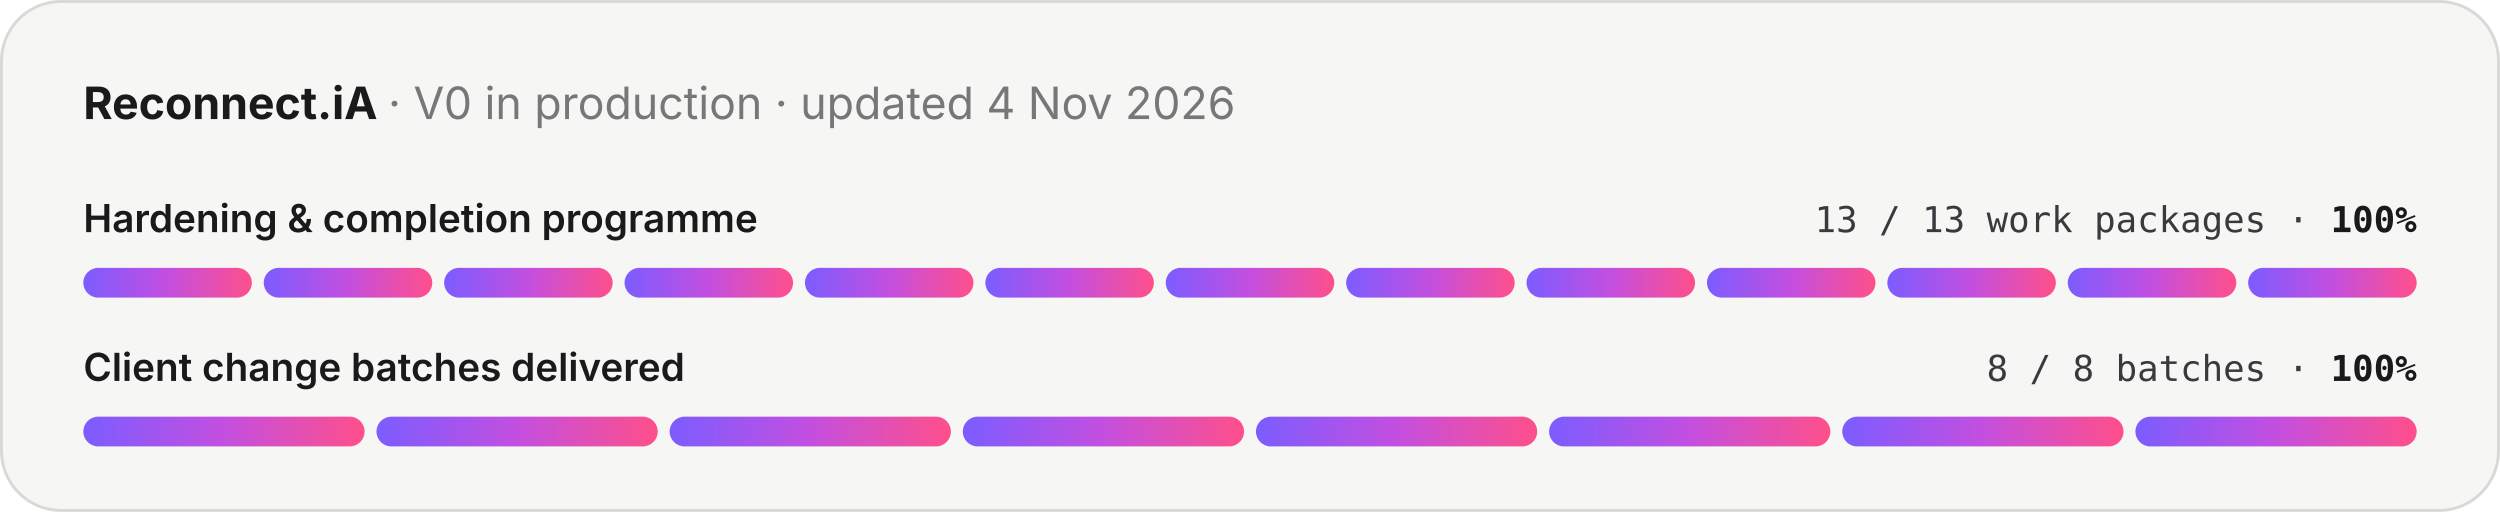
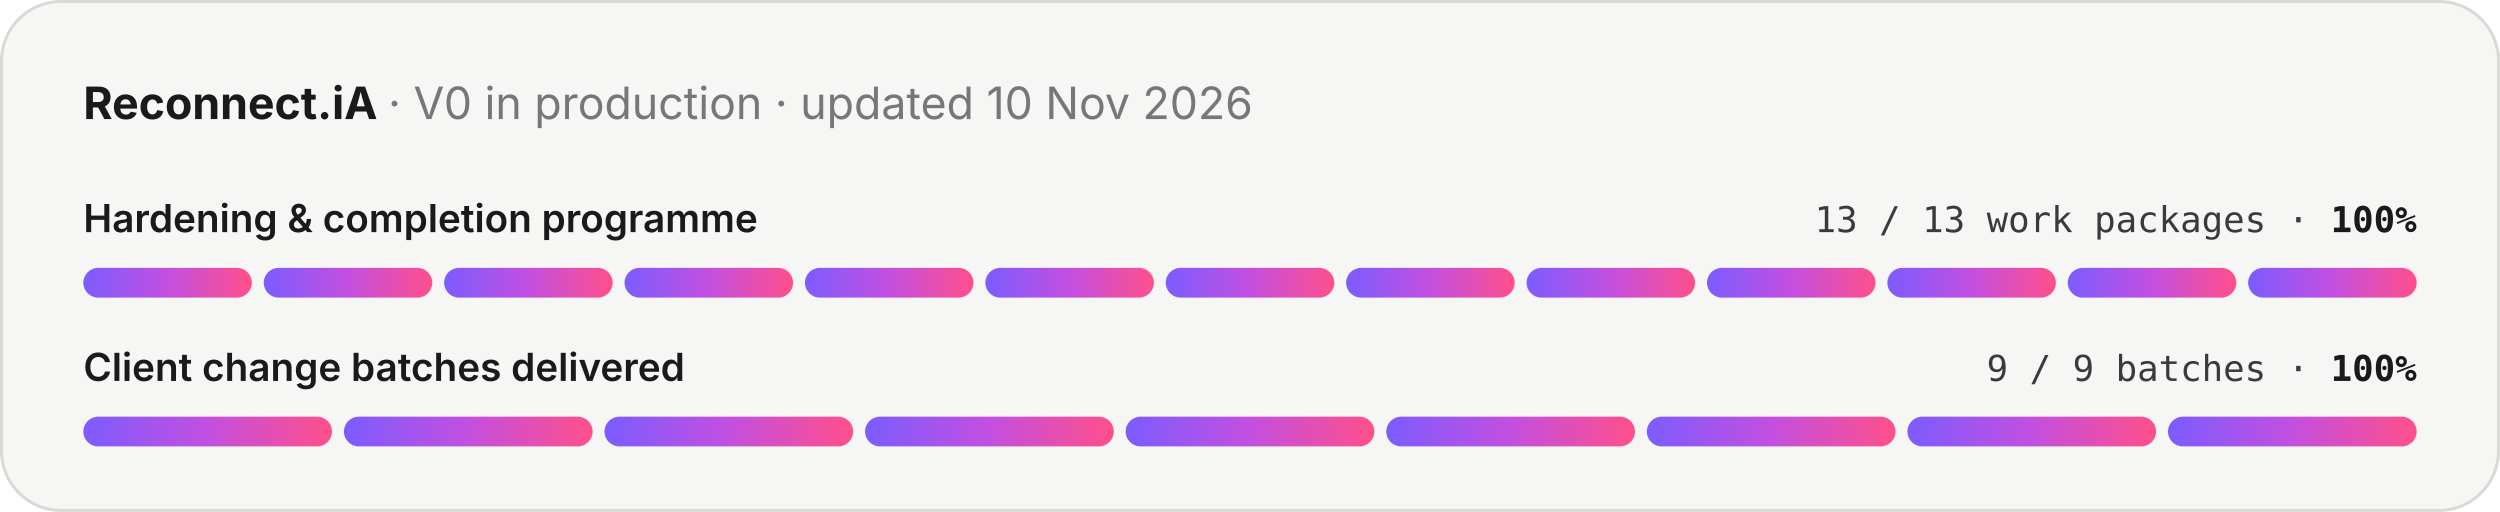
<svg xmlns="http://www.w3.org/2000/svg" width="840" height="172" viewBox="0 0 840 172" role="img" aria-label="Reconnect.iA build progress">
  <defs>
    <linearGradient id="gl" x1="0" x2="1" y1="0" y2="0">
      <stop offset="0" stop-color="#7C5CFF" />
      <stop offset="0.5" stop-color="#C34FE0" />
      <stop offset="1" stop-color="#FF4F8B" />
    </linearGradient>
  </defs>
  <rect x="0.5" y="0.5" width="839" height="171" rx="20" fill="#F6F6F4" stroke="#D9D9D6" />
-   <text x="28" y="40" font-family="Inter, -apple-system, 'Segoe UI', Helvetica, Arial, sans-serif" font-size="15" font-weight="700" fill="#1A1A1C">Reconnect.iA <tspan font-weight="400" fill="#77777A">· V0 in production · updated 4 Nov 2026</tspan>
+   <text x="28" y="40" font-family="Inter, -apple-system, 'Segoe UI', Helvetica, Arial, sans-serif" font-size="15" font-weight="700" fill="#1A1A1C">Reconnect.iA <tspan font-weight="400" fill="#77777A">· V0 in production · updated 10 Nov 2026</tspan>
  </text>
  <text x="28" y="78" font-family="Inter, -apple-system, 'Segoe UI', Helvetica, Arial, sans-serif" font-size="13" font-weight="600" fill="#1A1A1C">Hardening &amp; completion programme</text>
  <text x="812" y="78" text-anchor="end" font-family="'JetBrains Mono', ui-monospace, SFMono-Regular, Consolas, monospace" font-size="12" fill="#3A3A3E">13 / 13 work packages · <tspan font-weight="700" fill="#1A1A1C">100%</tspan>
  </text>
  <rect x="28.00" y="90" width="56.62" height="10" rx="5" fill="url(#gl)" />
  <rect x="88.62" y="90" width="56.62" height="10" rx="5" fill="url(#gl)" />
  <rect x="149.23" y="90" width="56.62" height="10" rx="5" fill="url(#gl)" />
  <rect x="209.85" y="90" width="56.62" height="10" rx="5" fill="url(#gl)" />
  <rect x="270.46" y="90" width="56.62" height="10" rx="5" fill="url(#gl)" />
  <rect x="331.08" y="90" width="56.62" height="10" rx="5" fill="url(#gl)" />
  <rect x="391.69" y="90" width="56.62" height="10" rx="5" fill="url(#gl)" />
  <rect x="452.31" y="90" width="56.62" height="10" rx="5" fill="url(#gl)" />
  <rect x="512.92" y="90" width="56.62" height="10" rx="5" fill="url(#gl)" />
  <rect x="573.54" y="90" width="56.62" height="10" rx="5" fill="url(#gl)" />
  <rect x="634.15" y="90" width="56.62" height="10" rx="5" fill="url(#gl)" />
  <rect x="694.77" y="90" width="56.62" height="10" rx="5" fill="url(#gl)" />
  <rect x="755.38" y="90" width="56.62" height="10" rx="5" fill="url(#gl)" />
  <text x="28" y="128" font-family="Inter, -apple-system, 'Segoe UI', Helvetica, Arial, sans-serif" font-size="13" font-weight="600" fill="#1A1A1C">Client change batches delivered</text>
-   <text x="812" y="128" text-anchor="end" font-family="'JetBrains Mono', ui-monospace, SFMono-Regular, Consolas, monospace" font-size="12" fill="#3A3A3E">8 / 8 batches · <tspan font-weight="700" fill="#1A1A1C">100%</tspan>
+   <text x="812" y="128" text-anchor="end" font-family="'JetBrains Mono', ui-monospace, SFMono-Regular, Consolas, monospace" font-size="12" fill="#3A3A3E">9 / 9 batches · <tspan font-weight="700" fill="#1A1A1C">100%</tspan>
  </text>
-   <rect x="28.00" y="140" width="94.50" height="10" rx="5" fill="url(#gl)" />
-   <rect x="126.50" y="140" width="94.50" height="10" rx="5" fill="url(#gl)" />
-   <rect x="225.00" y="140" width="94.50" height="10" rx="5" fill="url(#gl)" />
-   <rect x="323.50" y="140" width="94.50" height="10" rx="5" fill="url(#gl)" />
-   <rect x="422.00" y="140" width="94.50" height="10" rx="5" fill="url(#gl)" />
-   <rect x="520.50" y="140" width="94.50" height="10" rx="5" fill="url(#gl)" />
-   <rect x="619.00" y="140" width="94.50" height="10" rx="5" fill="url(#gl)" />
-   <rect x="717.50" y="140" width="94.50" height="10" rx="5" fill="url(#gl)" />
+   <rect x="28.00" y="140" width="83.56" height="10" rx="5" fill="url(#gl)" />
+   <rect x="115.56" y="140" width="83.56" height="10" rx="5" fill="url(#gl)" />
+   <rect x="203.11" y="140" width="83.56" height="10" rx="5" fill="url(#gl)" />
+   <rect x="290.67" y="140" width="83.56" height="10" rx="5" fill="url(#gl)" />
+   <rect x="378.22" y="140" width="83.56" height="10" rx="5" fill="url(#gl)" />
+   <rect x="465.78" y="140" width="83.56" height="10" rx="5" fill="url(#gl)" />
+   <rect x="553.33" y="140" width="83.56" height="10" rx="5" fill="url(#gl)" />
+   <rect x="640.89" y="140" width="83.56" height="10" rx="5" fill="url(#gl)" />
+   <rect x="728.44" y="140" width="83.56" height="10" rx="5" fill="url(#gl)" />
</svg>
